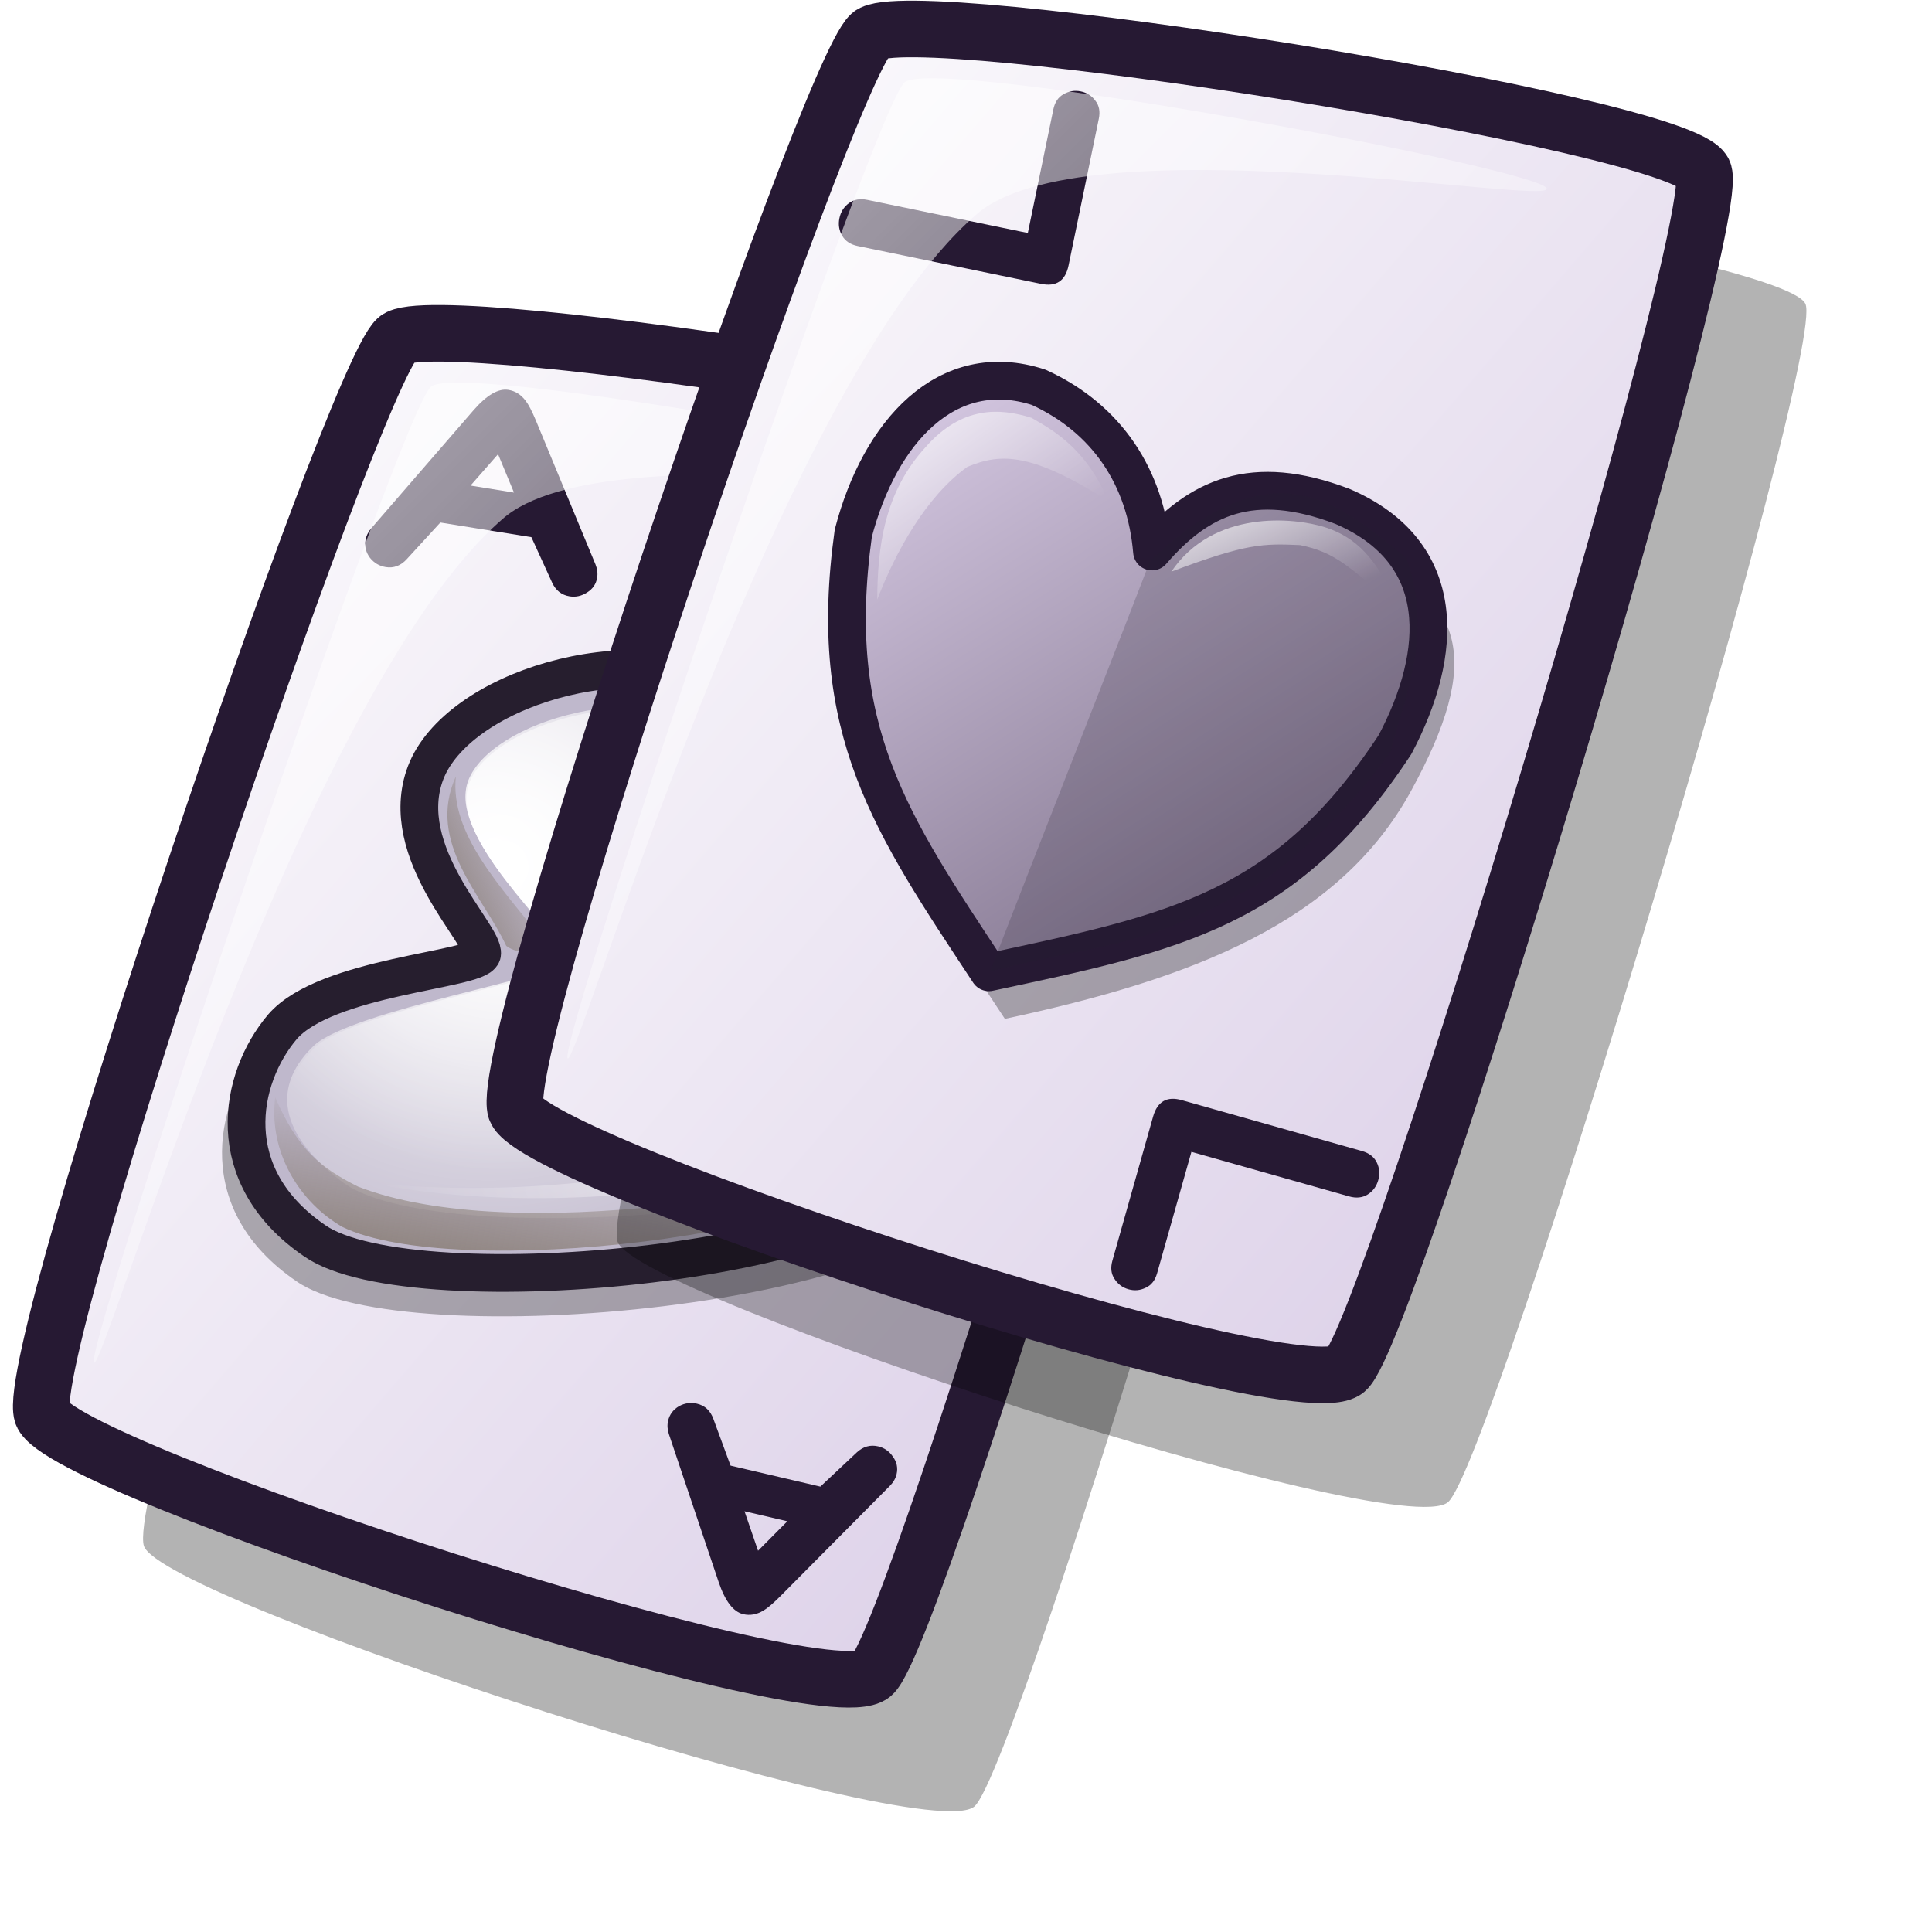
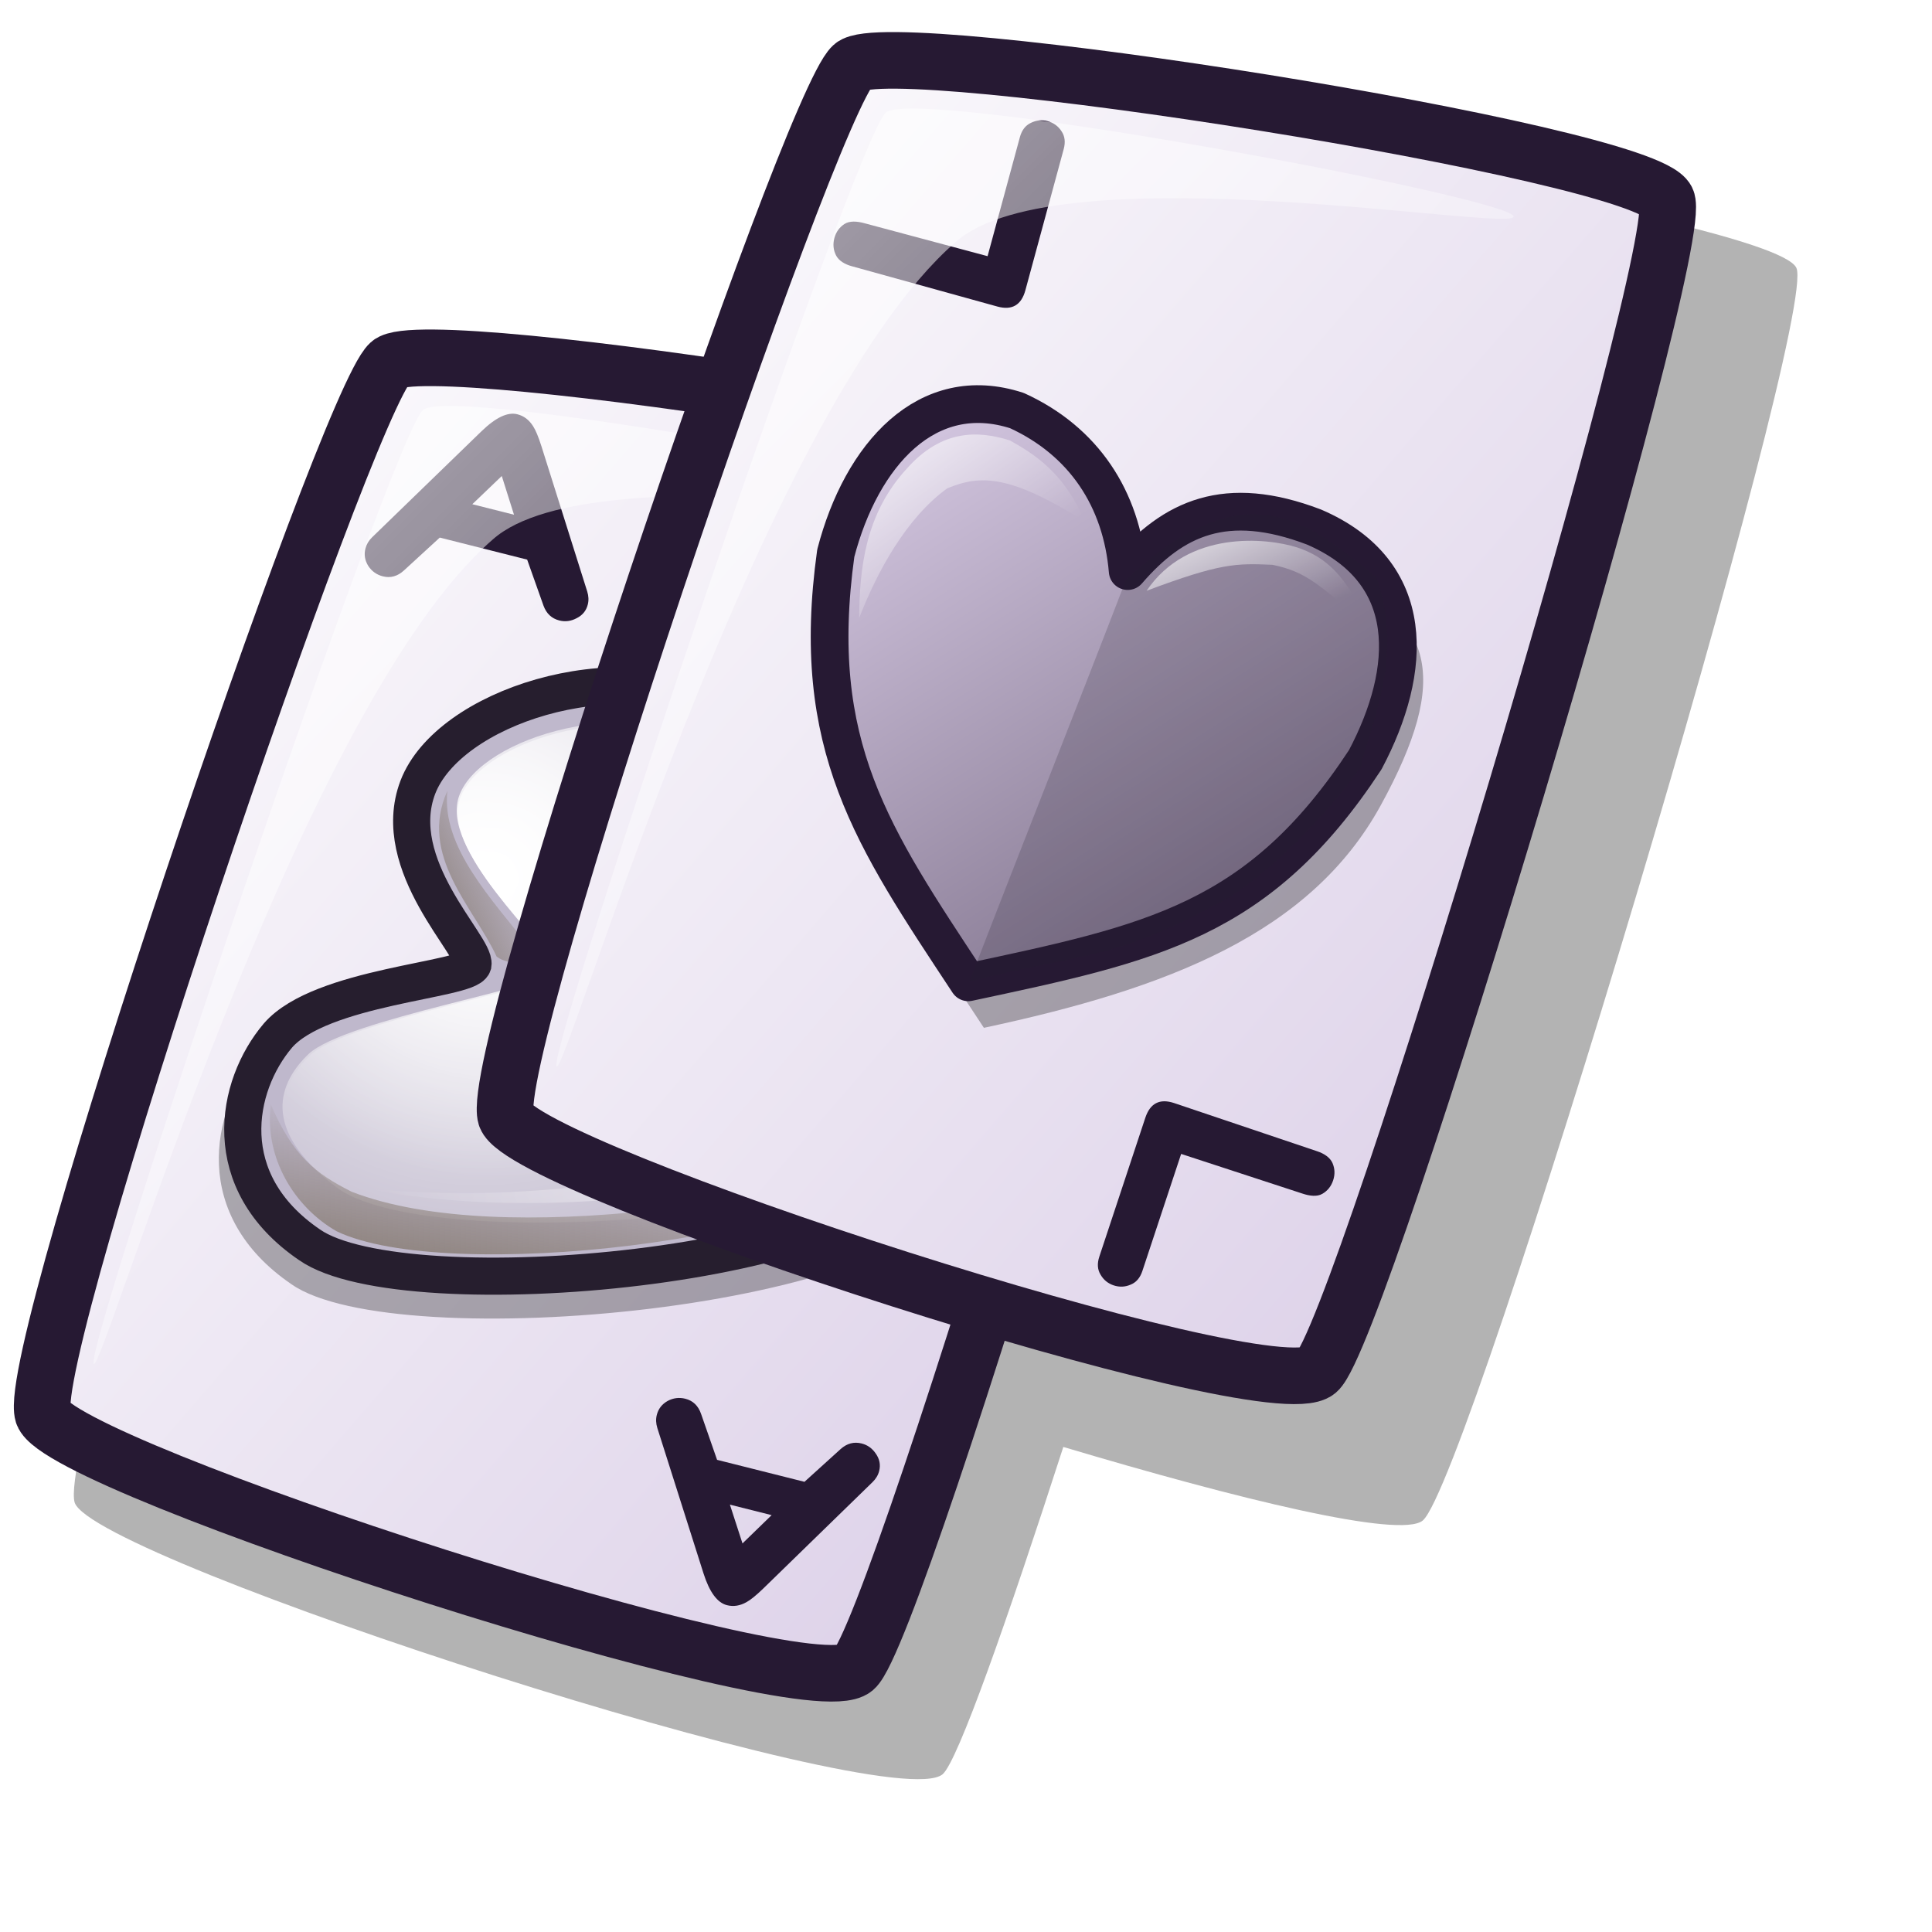
<svg xmlns="http://www.w3.org/2000/svg" xmlns:xlink="http://www.w3.org/1999/xlink" id="svg1" width="48pt" height="48pt">
  <defs id="defs3">
    <linearGradient id="linearGradient1029">
      <stop offset="0" style="stop-color:#d9cce6;stop-opacity:1;" id="stop1031" />
      <stop offset="1" style="stop-color:#73667f;stop-opacity:1;" id="stop1030" />
    </linearGradient>
    <linearGradient id="linearGradient866">
      <stop style="stop-color:#ffffff;stop-opacity:1;" offset="0" id="stop867" />
      <stop style="stop-color:#d9cce6;stop-opacity:1;" offset="1" id="stop868" />
    </linearGradient>
    <linearGradient xlink:href="#linearGradient866" id="linearGradient586" x1="-0" y1="0.016" x2="0.991" y2="0.984" />
    <linearGradient id="linearGradient584">
      <stop style="stop-color:#ffffff;stop-opacity:1;" offset="0" id="stop585" />
      <stop style="stop-color:#ffffff;stop-opacity:0;" offset="1" id="stop586" />
    </linearGradient>
    <linearGradient xlink:href="#linearGradient584" id="linearGradient587" x1="0" y1="-0" x2="1" y2="1" />
    <defs id="defs1339">
      <linearGradient id="linearGradient1340">
        <stop style="stop-color:#ffffff;stop-opacity:1;" offset="0" id="stop1341" />
        <stop style="stop-color:#d9cce6;stop-opacity:1;" offset="1" id="stop1342" />
      </linearGradient>
      <linearGradient id="linearGradient1343">
        <stop style="stop-color:#ffffff;stop-opacity:1;" offset="0" id="stop1344" />
        <stop style="stop-color:#ffffff;stop-opacity:0;" offset="1" id="stop1345" />
      </linearGradient>
      <linearGradient id="linearGradient578" x1="0" y1="0.5" x2="1" y2="0.5" gradientUnits="objectBoundingBox" spreadMethod="pad" xlink:href="#linearGradient1029" />
      <linearGradient xlink:href="#linearGradient584" id="linearGradient581" x1="0.011" y1="0.01" x2="0.687" y2="0.727" />
      <linearGradient xlink:href="#linearGradient584" id="linearGradient1350" x1="0.011" y1="0.01" x2="1.015" y2="0.969" />
      <linearGradient xlink:href="#linearGradient584" id="linearGradient860" x1="0.011" y1="0.01" x2="0.833" y2="0.719" />
      <linearGradient xlink:href="#linearGradient578" id="linearGradient861" x1="0" y1="0.023" x2="0.986" y2="0.977" />
      <linearGradient xlink:href="#linearGradient578" id="linearGradient862" x1="-0" y1="0.008" x2="1" y2="0.992" />
      <linearGradient xlink:href="#linearGradient578" id="linearGradient869" x1="-0.007" y1="0.008" x2="0.979" y2="1" />
    </defs>
    <linearGradient xlink:href="#linearGradient1029" id="linearGradient1653" x1="-0.108" y1="0.172" x2="0.981" y2="0.946" />
+   </defs>
+   <path style="font-size:12;opacity:0.3;fill:#000000;fill-opacity:1;fill-rule:evenodd;stroke:none;stroke-width:1.875;stroke-miterlimit:4;" d="M 30.403,3.553 C 29.908,4.006 28.36,8.045 26.591,12.928 C 20.63,12.05 15.049,11.488 14.497,11.99 C 12.932,13.423 1.546,47.025 2.216,49.209 C 2.853,51.112 29.233,59.645 30.966,58.209 C 31.466,57.79 33.124,53.068 34.966,47.365 C 40.746,49.091 46.135,50.414 46.872,49.803 C 48.422,48.504 60.024,9.836 59.247,8.303 C 58.439,6.612 31.673,2.397 30.403,3.553 z " id="path4759" transform="translate(0.25802,0.566805)" />
+   <path d="M 5.636,46.694 C 6.393,48.957 37.751,59.129 39.81,57.422 C 41.653,55.878 55.442,9.919 54.519,8.096 C 53.559,6.087 21.744,1.081 20.234,2.456 C 18.374,4.159 4.84,44.099 5.636,46.694 z " style="font-size:12;fill:url(#linearGradient586);fill-rule:evenodd;stroke:#261933;stroke-width:2.383;stroke-miterlimit:4;" id="path1336" transform="matrix(0.786671,0,0,0.786671,-3.01135,10.10633)" />
+   <g id="g1281" transform="matrix(0.388354,0.204676,-0.204676,0.388354,15.26605,16.5064)">
    <defs id="defs550">
      <linearGradient x1="0" y1="0" x2="1" y2="0" id="linearGradient1129" gradientUnits="objectBoundingBox" spreadMethod="pad">
        <stop style="stop-color:#d9cce6;stop-opacity:1;" offset="0" id="stop1130" />
        <stop style="stop-color:#73667f;stop-opacity:1;" offset="1" id="stop1131" />
      </linearGradient>
      <linearGradient x1="0" y1="0" x2="1" y2="0" id="linearGradient588" gradientUnits="objectBoundingBox" spreadMethod="pad">
        <stop style="stop-color:#a673f3;stop-opacity:1;" offset="0" id="stop589" />
        <stop style="stop-color:#4c3f8c;stop-opacity:1;" offset="1" id="stop590" />
      </linearGradient>
      <linearGradient x1="0" y1="0" x2="1" y2="0" id="linearGradient576" gradientUnits="objectBoundingBox" spreadMethod="pad">
        <stop style="stop-color:#000000;stop-opacity:1;" offset="0" id="stop577" />
        <stop style="stop-color:#000000;stop-opacity:0;" offset="1" id="stop578" />
      </linearGradient>
      <linearGradient x1="0" y1="0" x2="1" y2="0" id="linearGradient569" gradientUnits="objectBoundingBox" spreadMethod="pad">
        <stop style="stop-color:#73667f;stop-opacity:1;" offset="0" id="stop570" />
        <stop style="stop-color:#f3e6ff;stop-opacity:1;" offset="1" id="stop571" />
      </linearGradient>
      <linearGradient x1="0" y1="0" x2="1" y2="0" id="linearGradient564" gradientUnits="objectBoundingBox" spreadMethod="pad">
        <stop style="stop-color:#7f7366;stop-opacity:1;" offset="0" id="stop565" />
        <stop style="stop-color:#7f7366;stop-opacity:0;" offset="1" id="stop566" />
      </linearGradient>
      <linearGradient x1="0" y1="0" x2="1" y2="0" id="linearGradient558" gradientUnits="objectBoundingBox" spreadMethod="pad">
        <stop style="stop-color:#ffffff;stop-opacity:1;" offset="0" id="stop559" />
        <stop style="stop-color:#ffffff;stop-opacity:0;" offset="1" id="stop560" />
      </linearGradient>
      <linearGradient id="linearGradient561" xlink:href="#linearGradient1129" x1="-0.014" y1="-0" x2="0.986" y2="0.984" />
      <linearGradient x1="0.494" y1="0.992" x2="0.494" y2="0.016" id="linearGradient563" xlink:href="#linearGradient564" gradientUnits="objectBoundingBox" spreadMethod="pad" />
      <linearGradient x1="0.123" y1="0.992" x2="0.825" y2="3.7999999e-07" id="linearGradient572" xlink:href="#linearGradient569" gradientUnits="objectBoundingBox" spreadMethod="pad" />
      <linearGradient x1="0.032" y1="0.984" x2="0.695" y2="0.242" id="linearGradient575" xlink:href="#linearGradient564" gradientUnits="objectBoundingBox" spreadMethod="pad" />
      <radialGradient cx="0.489" cy="0.984" fx="0.488" fy="0.961" r="0.797" id="radialGradient579" xlink:href="#linearGradient576" gradientUnits="objectBoundingBox" spreadMethod="pad" />
      <linearGradient x1="0.578" y1="0.977" x2="0.291" y2="0.516" id="linearGradient583" xlink:href="#linearGradient564" gradientUnits="objectBoundingBox" spreadMethod="pad" />
      <linearGradient x1="0.963" y1="2.7200001e-06" x2="0.005" y2="0.984" id="linearGradient585" xlink:href="#linearGradient558" gradientUnits="objectBoundingBox" spreadMethod="pad" />
      <radialGradient cx="0.146" cy="0.391" fx="0.146" fy="0.391" r="0.524" id="radialGradient587" xlink:href="#linearGradient558" gradientUnits="objectBoundingBox" spreadMethod="pad" />
      <radialGradient cx="0.131" cy="0.414" fx="0.131" fy="0.414" r="0.754" id="radialGradient592" xlink:href="#linearGradient558" gradientUnits="objectBoundingBox" spreadMethod="pad" />
      <linearGradient xlink:href="#linearGradient558" id="linearGradient1132" x1="0.013" y1="0.016" x2="0.961" y2="0.969" />
      <linearGradient xlink:href="#linearGradient1129" id="linearGradient1133" x1="0.015" y1="0" x2="0.977" y2="1" />
      <linearGradient xlink:href="#linearGradient558" id="linearGradient1134" x1="0.011" y1="0.02" x2="0.989" y2="0.98" />
      <linearGradient xlink:href="#linearGradient558" id="linearGradient1135" x1="-0" y1="0.016" x2="1" y2="0.992" />
    </defs>
-   </defs>
-   <path d="M 4.719,51.112 C 5.315,52.892 29.984,60.895 31.603,59.552 C 33.053,58.337 43.901,22.182 43.175,20.748 C 42.42,19.167 17.392,15.23 16.204,16.311 C 14.741,17.651 4.094,49.07 4.719,51.112 z " style="font-size:12;opacity:0.3;fill:#000000;fill-opacity:1;fill-rule:evenodd;stroke:none;stroke-width:1.875;stroke-miterlimit:4;" id="path1107" transform="matrix(1.0232,0,0,1.023181,-6.201000e-2,-1.086661)" />
-   <path d="M 5.636,46.694 C 6.393,48.957 37.751,59.129 39.81,57.422 C 41.653,55.878 55.442,9.919 54.519,8.096 C 53.559,6.087 21.744,1.081 20.234,2.456 C 18.374,4.159 4.84,44.099 5.636,46.694 z " style="font-size:12;fill:url(#linearGradient586);fill-rule:evenodd;stroke:#261933;stroke-width:2.329;stroke-miterlimit:4;" id="path1336" transform="matrix(0.804922,0,0,0.804907,-3.143223,9.253944)" />
-   <path d="M 17.505,31.745 C 17.016,30.287 7.52,27.79 6.687,20.955 C 5.85,13.983 15.883,3.631 25.883,3.431 C 39.296,3.055 56.672,18.981 57.879,28.003 C 59.237,38.04 25.814,59.611 16.363,58.429 C 7.179,57.388 4.852,49.72 6.025,44.414 C 7.232,39.169 17.738,33.096 17.505,31.745 z " style="font-size:12;opacity:0.296;fill:#000000;fill-opacity:1;fill-rule:evenodd;stroke-width:1pt;" id="path581" transform="matrix(0.397364,0.209421,-0.209424,0.397356,15.55822,15.80238)" />
-   <path d="M 17.213,30.696 C 16.765,29.359 8.059,27.07 7.296,20.804 C 6.528,14.412 15.726,4.922 24.894,4.738 C 37.19,4.394 53.12,18.994 54.226,27.265 C 55.471,36.467 24.83,56.242 16.166,55.159 C 7.746,54.204 5.613,47.175 6.689,42.31 C 7.795,37.502 17.426,31.934 17.213,30.696 z " style="font-size:12;fill:#bfb8cc;fill-rule:evenodd;stroke:#261e2e;stroke-width:2.783;stroke-linecap:round;stroke-linejoin:round;stroke-miterlimit:4;" id="path552" transform="matrix(0.397364,0.209421,-0.209424,0.397356,15.55822,15.80238)" />
-   <path d="M 22.935,28.231 C 22.501,26.934 12.118,24.704 10.548,20.633 C 8.894,16.615 16.469,7.95 25.338,7.235 C 35.27,6.424 50.907,18.488 52.754,26.712 C 54.066,32.746 24.14,51.956 15.821,50.35 C 8.698,49.137 8.429,45.318 9.387,42.456 C 10.65,38.821 23.142,29.432 22.935,28.231 z " style="font-size:12;fill:url(#radialGradient592);fill-rule:evenodd;stroke-width:1pt;" id="path557" transform="matrix(0.397364,0.209421,-0.209424,0.397356,15.55822,15.80238)" />
-   <path d="M 23.036,28.306 C 22.603,27.014 12.256,24.791 10.691,20.734 C 9.043,16.729 16.592,8.094 25.431,7.381 C 35.329,6.573 50.913,18.597 52.754,26.793 C 54.062,32.806 24.237,51.951 15.946,50.35 C 8.848,49.142 8.58,45.335 9.534,42.483 C 10.793,38.861 23.243,29.504 23.036,28.306 z " style="font-size:12;fill:url(#radialGradient587);fill-rule:evenodd;stroke-width:1pt;" id="path596" transform="matrix(0.397364,0.209421,-0.209424,0.397356,15.55822,15.80238)" />
-   <path d="M 24.26,15.901 C 29.068,11.436 37.221,18.805 34.823,23.056 C 32.009,27.704 19.527,20.296 24.26,15.901 z " style="font-size:12;fill:url(#linearGradient572);fill-rule:evenodd;stroke-width:1pt;" id="path568" transform="matrix(0.397364,0.209421,-0.209424,0.397356,15.55822,15.80238)" />
-   <path d="M 26.364,17.435 C 29.135,14.862 33.835,19.109 32.452,21.56 C 30.83,24.239 23.636,19.968 26.364,17.435 z " style="font-size:12;fill:#bfb8cc;fill-opacity:1;fill-rule:evenodd;stroke-width:1pt;" id="path562" transform="matrix(0.397364,0.209421,-0.209424,0.397356,15.55822,15.80238)" />
-   <path d="M 26.364,17.435 C 29.135,14.862 33.835,19.109 32.452,21.56 C 30.83,24.239 23.636,19.968 26.364,17.435 z " style="font-size:12;fill:url(#linearGradient563);fill-rule:evenodd;stroke-width:1pt;" id="path567" transform="matrix(0.397364,0.209421,-0.209424,0.397356,15.55822,15.80238)" />
-   <path d="M 32.454,20.28 C 32.419,21.285 31.789,22.649 30.371,22.367 C 28.97,22.138 26.694,21.168 26.028,19.436 C 25.832,18.914 28.842,17.467 29.979,17.807 C 30.855,18.07 32.5,19.494 32.454,20.28 z " style="font-size:12;fill:url(#radialGradient579);fill-rule:evenodd;stroke-width:1pt;" id="path574" transform="matrix(0.397364,0.209421,-0.209424,0.397356,15.55822,15.80238)" />
-   <path d="M 9.394,20.001 C 9.715,25.364 15.292,26.867 18.51,29.334 C 19.77,29.548 21.007,28.442 20.623,27.667 C 16.065,25.63 10.976,23.969 9.394,20.001 z " style="font-size:12;fill:url(#linearGradient575);fill-rule:evenodd;stroke-width:1pt;" id="path580" transform="matrix(0.397364,0.209421,-0.209424,0.397356,15.55822,15.80238)" />
-   <path d="M 8.64,47.153 C 10.099,51.003 13.888,53.177 17.49,53.302 C 26.652,52.991 50.534,36.656 52.149,28.892 C 47.708,34.233 29.385,48.705 17.118,50.134 C 14.012,50.196 11.931,49.792 8.64,47.153 z " style="font-size:12;fill:url(#linearGradient583);fill-rule:evenodd;stroke-width:1pt;" id="path582" transform="matrix(0.397364,0.209421,-0.209424,0.397356,15.55822,15.80238)" />
-   <path d="M 51.653,26.341 C 50.327,24.623 38.792,41.028 17.675,49.517 C 36.618,43.851 52.618,27.609 51.653,26.341 z " style="font-size:12;opacity:0.804;fill:url(#linearGradient585);fill-rule:evenodd;stroke-width:1pt;" id="path584" transform="matrix(0.397364,0.209421,-0.209424,0.397356,15.55822,15.80238)" />
-   <path style="font-size:12;font-style:normal;font-variant:normal;font-weight:normal;font-stretch:normal;fill:#261933;fill-opacity:1;stroke:none;stroke-width:1pt;stroke-linecap:butt;stroke-linejoin:miter;stroke-opacity:1;font-family:Radio Stars;text-anchor:middle;writing-mode:lr;" d="M 17.264,18.453 L 14.317,17.979 L 13.228,19.167 C 13.035,19.378 12.809,19.463 12.55,19.422 C 12.343,19.388 12.174,19.289 12.041,19.124 C 11.91,18.951 11.861,18.761 11.894,18.554 C 11.917,18.414 11.979,18.284 12.082,18.164 L 15.391,14.344 C 15.819,13.852 16.195,13.632 16.52,13.685 C 16.742,13.72 16.927,13.837 17.077,14.036 C 17.171,14.157 17.281,14.368 17.407,14.669 L 19.339,19.333 C 19.398,19.479 19.417,19.622 19.394,19.762 C 19.361,19.969 19.252,20.13 19.067,20.244 C 18.889,20.359 18.701,20.401 18.501,20.369 C 18.243,20.327 18.054,20.179 17.936,19.925 L 17.264,18.453 M 15.294,16.783 L 16.701,17.01 L 16.185,15.767 L 15.294,16.783" id="text1010" transform="matrix(1.0232,0,0,1.023181,-6.201000e-2,-1.086661)" />
-   <path style="font-size:12;font-style:normal;font-variant:normal;font-weight:normal;font-stretch:normal;fill:#261933;fill-opacity:1;stroke:none;stroke-width:1pt;stroke-linecap:butt;stroke-linejoin:miter;stroke-opacity:1;font-family:Radio Stars;text-anchor:middle;writing-mode:lr;" d="M 26.62,49.192 L 23.713,48.513 L 23.156,47 C 23.058,46.731 22.881,46.567 22.626,46.508 C 22.422,46.46 22.227,46.488 22.042,46.59 C 21.855,46.7 21.738,46.857 21.69,47.061 C 21.658,47.2 21.666,47.344 21.716,47.494 L 23.328,52.284 C 23.537,52.901 23.802,53.247 24.123,53.322 C 24.341,53.373 24.558,53.335 24.772,53.208 C 24.905,53.132 25.086,52.978 25.317,52.748 L 28.873,49.165 C 28.984,49.053 29.055,48.927 29.088,48.789 C 29.135,48.585 29.095,48.395 28.967,48.219 C 28.847,48.045 28.688,47.935 28.491,47.889 C 28.236,47.83 28.006,47.895 27.8,48.085 L 26.62,49.192 M 24.164,49.99 L 25.551,50.314 L 24.603,51.268 L 24.164,49.99" id="text1690" transform="matrix(1.0232,0,0,1.023181,-6.201000e-2,-1.086661)" />
-   <path d="M 7.769,44.575 C 7.442,43.746 20.445,5.197 21.661,4.402 C 23.18,3.365 47.741,7.955 48.068,8.782 C 48.367,9.54 28.905,6 24.575,9.873 C 16.271,17.092 8.068,45.331 7.769,44.575 z " style="font-size:12;opacity:0.7;fill:url(#linearGradient587);fill-rule:evenodd;stroke:none;stroke-width:0.1pt;" id="path1337" transform="matrix(0.804922,0,0,0.804907,-3.143223,9.253944)" />
-   <path d="M 20.053,41.259 C 20.649,43.039 45.318,51.041 46.937,49.698 C 48.387,48.483 59.235,12.329 58.509,10.895 C 57.754,9.314 32.726,5.376 31.538,6.458 C 30.074,7.797 19.428,39.217 20.053,41.259 z " style="font-size:12;opacity:0.3;fill:#000000;fill-opacity:1;fill-rule:evenodd;stroke:none;stroke-width:1.875;stroke-miterlimit:4;" id="path1108" transform="matrix(1.0232,0,0,1.023181,-6.201000e-2,-1.086661)" />
-   <path d="M 5.636,46.694 C 6.393,48.957 37.751,59.129 39.81,57.422 C 41.653,55.878 55.442,9.919 54.519,8.096 C 53.559,6.087 21.744,1.081 20.234,2.456 C 18.374,4.159 4.84,44.099 5.636,46.694 z " style="font-size:12;fill:url(#linearGradient586);fill-rule:evenodd;stroke:#261933;stroke-width:2.329;stroke-miterlimit:4;" id="path634" transform="matrix(0.804922,0,0,0.804907,12.54641,-0.827976)" />
-   <path d="M 13.25,9.563 C 19.845,8.371 24.738,4.437 26.096,5.545 C 26.463,5.861 21.33,8.742 18.202,9.779 C 17.144,10.129 12.935,9.62 13.25,9.563 z " style="font-size:12;opacity:0.7;fill:none;fill-rule:evenodd;stroke:none;stroke-width:1pt;" id="path1356" transform="matrix(0.792801,0.304682,-0.304687,0.792786,29.17021,7.289266)" />
-   <path d="M 26.421,14.991 C 24.18,20.037 23.286,20.271 21.798,22.007 C 19.658,23.901 18.389,24.842 15.922,26.29 C 18.189,24.396 19.057,23.511 20.65,22.008 C 22.828,19.494 23.916,19.006 26.421,14.991 z " style="font-size:12;fill:url(#linearGradient612);fill-opacity:0.75;fill-rule:evenodd;stroke-width:1pt;" id="path620" transform="matrix(0.792801,0.304682,-0.304687,0.792786,29.17021,7.289266)" />
-   <path d="M 37.615,19.858 C 37.414,17.465 36.162,15.555 33.946,14.541 C 30.97,13.575 28.795,15.997 27.944,19.266 C 27.057,25.648 29.157,28.661 32.335,33.481 C 38.417,32.182 43.155,30.359 45.483,26.107 C 47.812,21.856 47.242,19.884 43.784,18.398 C 40.858,17.284 39.126,18.106 37.615,19.858 z " style="font-size:12;fill:#000000;fill-opacity:0.3;fill-rule:evenodd;stroke-width:1.875;stroke-opacity:0.25;" id="path623" transform="matrix(1.0232,0,0,1.023181,0.201996,-0.506717)" />
-   <path d="M 14.91,7.192 C 13.432,4.137 10.811,2.252 7.374,2.038 C 2.957,2.271 1.315,6.571 1.85,11.316 C 3.916,20.186 8.214,23.097 14.852,27.845 C 22.218,23.048 26.537,20.311 28.462,11.448 C 29.032,6.73 27.626,2.345 22.311,2.138 C 17.885,2.152 16.017,4.115 14.91,7.192 z " style="font-size:12;fill:url(#linearGradient1653);fill-rule:evenodd;stroke:#261933;stroke-width:1.727;stroke-linecap:round;stroke-linejoin:round;stroke-miterlimit:4;" id="path618" transform="matrix(0.675658,0.259662,-0.259667,0.675645,29.95473,9.538309)" />
-   <path d="M 33.199,14.024 C 32.169,13.697 30.948,13.639 29.78,14.959 C 28.411,16.448 28.217,18.226 28.203,19.907 C 28.806,18.347 29.784,16.571 31.122,15.61 C 32.239,15.143 33.222,15.172 35.681,16.71 C 34.988,15.068 33.967,14.458 33.199,14.024 z " style="font-size:12;fill:url(#linearGradient581);fill-opacity:0.75;fill-rule:evenodd;stroke-width:1pt;" id="path619" transform="matrix(1.0232,0,0,1.023181,0.201996,-0.506717)" />
-   <path d="M 14.982,7.61 C 14.982,13.717 14.888,21.691 14.888,27.798 C 19.15,24.754 20.761,24.511 24.262,20.409 C 25.895,18.756 27.793,14.403 28.392,11.804 C 28.101,9.966 28.453,6.23 25.878,3.278 C 22.123,2.09 18.377,0.558 14.982,7.61 z " style="font-size:12;fill:#261e2e;fill-opacity:0.2;fill-rule:evenodd;stroke-width:1pt;" id="path622" transform="matrix(0.675658,0.259662,-0.259667,0.675645,29.95473,9.538309)" />
-   <path d="M 42.712,17.568 C 41.682,17.24 39.082,16.995 37.724,19.003 C 40.176,18.084 40.685,18.091 41.894,18.143 C 43.072,18.385 43.459,18.844 45.071,20.171 C 44.377,18.528 43.674,17.886 42.712,17.568 z " style="font-size:12;fill:url(#linearGradient860);fill-opacity:0.75;fill-rule:evenodd;stroke-width:1pt;" id="path591" transform="matrix(1.0232,0,0,1.023181,0.201996,-0.506717)" />
-   <path style="font-size:12;font-style:normal;font-variant:normal;font-weight:normal;font-stretch:normal;fill:#261933;fill-opacity:1;stroke:none;stroke-width:1pt;stroke-linecap:butt;stroke-linejoin:miter;stroke-opacity:1;font-family:Radio Stars;text-anchor:start;writing-mode:lr;" d="M 35.397,8.794 C 35.292,9.304 34.988,9.507 34.486,9.403 L 28.414,8.15 C 28.174,8.101 28.002,7.987 27.898,7.809 C 27.794,7.632 27.764,7.438 27.807,7.228 C 27.85,7.018 27.955,6.852 28.121,6.73 C 28.287,6.608 28.49,6.571 28.729,6.621 L 34.048,7.718 L 34.893,3.625 C 34.942,3.385 35.055,3.217 35.231,3.121 C 35.409,3.017 35.599,2.986 35.802,3.027 C 36.004,3.069 36.166,3.173 36.288,3.339 C 36.412,3.497 36.449,3.696 36.399,3.936 L 35.397,8.794" id="text1842" />
-   <path d="M 7.769,44.575 C 7.442,43.746 20.445,5.197 21.661,4.402 C 23.18,3.365 47.741,7.955 48.068,8.782 C 48.367,9.54 28.905,6 24.575,9.873 C 16.271,17.092 8.068,45.331 7.769,44.575 z " style="font-size:12;opacity:0.7;fill:url(#linearGradient587);fill-rule:evenodd;stroke:none;stroke-width:0.1pt;" id="path640" transform="matrix(0.804922,0,0,0.804907,12.54641,-0.827976)" />
-   <path style="font-size:12;font-style:normal;font-variant:normal;font-weight:normal;font-stretch:normal;fill:#261933;fill-opacity:1;stroke:none;stroke-width:1pt;stroke-linecap:butt;stroke-linejoin:miter;stroke-opacity:1;font-family:Radio Stars;text-anchor:start;writing-mode:lr;" d="M 37.393,37.21 C 37.532,36.721 37.842,36.544 38.324,36.681 L 44.155,38.328 C 44.386,38.393 44.545,38.516 44.634,38.697 C 44.723,38.877 44.739,39.069 44.682,39.27 C 44.625,39.472 44.511,39.626 44.341,39.734 C 44.171,39.841 43.971,39.862 43.74,39.797 L 38.633,38.354 L 37.522,42.284 C 37.457,42.515 37.335,42.671 37.156,42.752 C 36.976,42.841 36.788,42.858 36.594,42.803 C 36.4,42.748 36.249,42.636 36.141,42.465 C 36.032,42.302 36.01,42.106 36.075,41.875 L 37.393,37.21" id="text1845" transform="matrix(1.0232,0,0,1.023181,-6.201000e-2,-1.086661)" />
+     <path d="M 17.505,31.745 C 17.016,30.287 7.52,27.79 6.687,20.955 C 5.85,13.983 15.883,3.631 25.883,3.431 C 39.296,3.055 56.672,18.981 57.879,28.003 C 59.237,38.04 25.814,59.611 16.363,58.429 C 7.179,57.388 4.852,49.72 6.025,44.414 C 7.232,39.169 17.738,33.096 17.505,31.745 z " style="font-size:12;opacity:0.296;fill:#000000;fill-opacity:1;fill-rule:evenodd;stroke-width:1pt;" id="path581" />
+     <path d="M 17.213,30.696 C 16.765,29.359 8.059,27.07 7.296,20.804 C 6.528,14.412 15.726,4.922 24.894,4.738 C 37.19,4.394 53.12,18.994 54.226,27.265 C 55.471,36.467 24.83,56.242 16.166,55.159 C 7.746,54.204 5.613,47.175 6.689,42.31 C 7.795,37.502 17.426,31.934 17.213,30.696 z " style="font-size:12;fill:#bfb8cc;fill-rule:evenodd;stroke:#261e2e;stroke-width:2.801;" id="path552" />
+     <path d="M 22.935,28.231 C 22.501,26.934 12.118,24.704 10.548,20.633 C 8.894,16.615 16.469,7.95 25.338,7.235 C 35.27,6.424 50.907,18.488 52.754,26.712 C 54.066,32.746 24.14,51.956 15.821,50.35 C 8.698,49.137 8.429,45.318 9.387,42.456 C 10.65,38.821 23.142,29.432 22.935,28.231 z " style="font-size:12;fill:url(#radialGradient592);fill-rule:evenodd;stroke-width:1pt;" id="path557" />
+     <path d="M 23.036,28.306 C 22.603,27.014 12.256,24.791 10.691,20.734 C 9.043,16.729 16.592,8.094 25.431,7.381 C 35.329,6.573 50.913,18.597 52.754,26.793 C 54.062,32.806 24.237,51.951 15.946,50.35 C 8.848,49.142 8.58,45.335 9.534,42.483 C 10.793,38.861 23.243,29.504 23.036,28.306 z " style="font-size:12;fill:url(#radialGradient587);fill-rule:evenodd;stroke-width:1pt;" id="path596" />
+     <path d="M 24.26,15.901 C 29.068,11.436 37.221,18.805 34.823,23.056 C 32.009,27.704 19.527,20.296 24.26,15.901 z " style="font-size:12;fill:url(#linearGradient572);fill-rule:evenodd;stroke-width:1pt;" id="path568" />
+     <path d="M 26.364,17.435 C 29.135,14.862 33.835,19.109 32.452,21.56 C 30.83,24.239 23.636,19.968 26.364,17.435 z " style="font-size:12;fill:#bfb8cc;fill-opacity:1;fill-rule:evenodd;stroke-width:1pt;" id="path562" />
+     <path d="M 26.364,17.435 C 29.135,14.862 33.835,19.109 32.452,21.56 C 30.83,24.239 23.636,19.968 26.364,17.435 z " style="font-size:12;fill:url(#linearGradient563);fill-rule:evenodd;stroke-width:1pt;" id="path567" />
+     <path d="M 32.454,20.28 C 32.419,21.285 31.789,22.649 30.371,22.367 C 28.97,22.138 26.694,21.168 26.028,19.436 C 25.832,18.914 28.842,17.467 29.979,17.807 C 30.855,18.07 32.5,19.494 32.454,20.28 z " style="font-size:12;fill:url(#radialGradient579);fill-rule:evenodd;stroke-width:1pt;" id="path574" />
+     <path d="M 9.394,20.001 C 9.715,25.364 15.292,26.867 18.51,29.334 C 19.77,29.548 21.007,28.442 20.623,27.667 C 16.065,25.63 10.976,23.969 9.394,20.001 z " style="font-size:12;fill:url(#linearGradient575);fill-rule:evenodd;stroke-width:1pt;" id="path580" />
+     <path d="M 8.64,47.153 C 10.099,51.003 13.888,53.177 17.49,53.302 C 26.652,52.991 50.534,36.656 52.149,28.892 C 47.708,34.233 29.385,48.705 17.118,50.134 C 14.012,50.196 11.931,49.792 8.64,47.153 z " style="font-size:12;fill:url(#linearGradient583);fill-rule:evenodd;stroke-width:1pt;" id="path582" />
+     <path d="M 51.653,26.341 C 50.327,24.623 38.792,41.028 17.675,49.517 C 36.618,43.851 52.618,27.609 51.653,26.341 z " style="font-size:12;opacity:0.804;fill:url(#linearGradient585);fill-rule:evenodd;stroke-width:1pt;" id="path584" />
+   </g>
+   <path style="font-size:12;font-style:normal;font-variant:normal;font-weight:normal;font-stretch:normal;fill:#261933;fill-opacity:1;stroke:none;stroke-width:1pt;stroke-linecap:butt;stroke-linejoin:miter;stroke-opacity:1;font-family:Radio Stars;text-anchor:middle;writing-mode:lr;" d="M 17.463,18.538 L 14.568,17.808 L 13.38,18.898 C 13.169,19.091 12.937,19.156 12.683,19.092 C 12.48,19.041 12.319,18.927 12.202,18.751 C 12.086,18.568 12.054,18.374 12.105,18.171 C 12.14,18.034 12.213,17.909 12.326,17.799 L 15.955,14.281 C 16.424,13.828 16.818,13.642 17.137,13.723 C 17.355,13.777 17.529,13.91 17.661,14.121 C 17.745,14.25 17.836,14.47 17.935,14.78 L 19.453,19.595 C 19.5,19.745 19.506,19.889 19.471,20.027 C 19.42,20.23 19.297,20.381 19.103,20.478 C 18.916,20.578 18.725,20.603 18.529,20.554 C 18.275,20.49 18.1,20.326 18.004,20.063 L 17.463,18.538 M 15.646,16.703 L 17.027,17.051 L 16.622,15.768 L 15.646,16.703" id="text1010" />
+   <path style="font-size:12;font-style:normal;font-variant:normal;font-weight:normal;font-stretch:normal;fill:#261933;fill-opacity:1;stroke:none;stroke-width:1pt;stroke-linecap:butt;stroke-linejoin:miter;stroke-opacity:1;font-family:Radio Stars;text-anchor:middle;writing-mode:lr;" d="M 26.649,49.087 L 23.754,48.359 L 23.224,46.837 C 23.13,46.566 22.956,46.399 22.702,46.335 C 22.499,46.284 22.304,46.308 22.117,46.408 C 21.928,46.514 21.808,46.669 21.757,46.872 C 21.722,47.01 21.728,47.154 21.775,47.305 L 23.305,52.122 C 23.503,52.743 23.762,53.093 24.082,53.174 C 24.299,53.229 24.516,53.194 24.732,53.071 C 24.867,52.997 25.051,52.847 25.285,52.621 L 28.902,49.099 C 29.015,48.989 29.089,48.865 29.124,48.727 C 29.175,48.524 29.138,48.333 29.013,48.155 C 28.895,47.979 28.738,47.866 28.543,47.817 C 28.289,47.753 28.057,47.814 27.848,48.001 L 26.649,49.087 M 24.179,49.843 L 25.561,50.191 L 24.596,51.128 L 24.179,49.843" id="text1690" />
+   <path d="M 7.769,44.575 C 7.442,43.746 20.445,5.197 21.661,4.402 C 23.18,3.365 47.741,7.955 48.068,8.782 C 48.367,9.54 28.905,6 24.575,9.873 C 16.271,17.092 8.068,45.331 7.769,44.575 z " style="font-size:12;opacity:0.7;fill:url(#linearGradient587);fill-rule:evenodd;stroke:none;stroke-width:0.1pt;" id="path1337" transform="matrix(0.786671,0,0,0.786671,-3.01135,10.10633)" />
+   <path d="M 5.636,46.694 C 6.393,48.957 37.751,59.129 39.81,57.422 C 41.653,55.878 55.442,9.919 54.519,8.096 C 53.559,6.087 21.744,1.081 20.234,2.456 C 18.374,4.159 4.84,44.099 5.636,46.694 z " style="font-size:12;fill:url(#linearGradient586);fill-rule:evenodd;stroke:#261933;stroke-width:2.383;stroke-miterlimit:4;" id="path634" transform="matrix(0.786671,0,0,0.786671,12.32253,0.252824)" />
+   <path d="M 13.25,9.563 C 19.845,8.371 24.738,4.437 26.096,5.545 C 26.463,5.861 21.33,8.742 18.202,9.779 C 17.144,10.129 12.935,9.62 13.25,9.563 z " style="font-size:12;opacity:0.7;fill:none;fill-rule:evenodd;stroke:none;stroke-width:1pt;" id="path1356" transform="matrix(0.774825,0.297779,-0.297779,0.774825,28.56941,8.186163)" />
+   <path d="M 26.421,14.991 C 24.18,20.037 23.286,20.271 21.798,22.007 C 19.658,23.901 18.389,24.842 15.922,26.29 C 18.189,24.396 19.057,23.511 20.65,22.008 C 22.828,19.494 23.916,19.006 26.421,14.991 z " style="font-size:12;fill:url(#linearGradient612);fill-opacity:0.75;fill-rule:evenodd;stroke-width:1pt;" id="path620" transform="matrix(0.774825,0.297779,-0.297779,0.774825,28.56941,8.186163)" />
+   <path d="M 37.615,19.858 C 37.414,17.465 36.162,15.555 33.946,14.541 C 30.97,13.575 28.795,15.997 27.944,19.266 C 27.057,25.648 29.157,28.661 32.335,33.481 C 38.417,32.182 43.155,30.359 45.483,26.107 C 47.812,21.856 47.242,19.884 43.784,18.398 C 40.858,17.284 39.126,18.106 37.615,19.858 z " style="font-size:12;fill:#000000;fill-opacity:0.3;fill-rule:evenodd;stroke-width:1.875;stroke-opacity:0.25;" id="path623" transform="translate(0.25802,0.566805)" />
+   <path d="M 14.91,7.192 C 13.432,4.137 10.811,2.252 7.374,2.038 C 2.957,2.271 1.315,6.571 1.85,11.316 C 3.916,20.186 8.214,23.097 14.852,27.845 C 22.218,23.048 26.537,20.311 28.462,11.448 C 29.032,6.73 27.626,2.345 22.311,2.138 C 17.885,2.152 16.017,4.115 14.91,7.192 z " style="font-size:12;fill:url(#linearGradient1653);fill-rule:evenodd;stroke:#261933;stroke-width:1.767;stroke-linecap:round;stroke-linejoin:round;stroke-miterlimit:4;" id="path618" transform="matrix(0.660338,0.253779,-0.253779,0.660338,29.33614,10.38425)" />
+   <path d="M 33.199,14.024 C 32.169,13.697 30.948,13.639 29.78,14.959 C 28.411,16.448 28.217,18.226 28.203,19.907 C 28.806,18.347 29.784,16.571 31.122,15.61 C 32.239,15.143 33.222,15.172 35.681,16.71 C 34.988,15.068 33.967,14.458 33.199,14.024 z " style="font-size:12;fill:url(#linearGradient581);fill-opacity:0.75;fill-rule:evenodd;stroke-width:1pt;" id="path619" transform="translate(0.25802,0.566805)" />
+   <path d="M 14.982,7.61 C 14.982,13.717 14.888,21.691 14.888,27.798 C 19.15,24.754 20.761,24.511 24.262,20.409 C 25.895,18.756 27.793,14.403 28.392,11.804 C 28.101,9.966 28.453,6.23 25.878,3.278 C 22.123,2.09 18.377,0.558 14.982,7.61 z " style="font-size:12;fill:#261e2e;fill-opacity:0.2;fill-rule:evenodd;stroke-width:1pt;" id="path622" transform="matrix(0.660338,0.253779,-0.253779,0.660338,29.33614,10.38425)" />
+   <path d="M 42.712,17.568 C 41.682,17.24 39.082,16.995 37.724,19.003 C 40.176,18.084 40.685,18.091 41.894,18.143 C 43.072,18.385 43.459,18.844 45.071,20.171 C 44.377,18.528 43.674,17.886 42.712,17.568 z " style="font-size:12;fill:url(#linearGradient860);fill-opacity:0.75;fill-rule:evenodd;stroke-width:1pt;" id="path591" transform="translate(0.25802,0.566805)" />
+   <path style="font-size:12;font-style:normal;font-variant:normal;font-weight:normal;font-stretch:normal;fill:#261933;fill-opacity:1;stroke:none;stroke-width:1pt;stroke-linecap:butt;stroke-linejoin:miter;stroke-opacity:1;font-family:Radio Stars;text-anchor:start;writing-mode:lr;" d="M 37.94,37.028 C 38.1,36.545 38.418,36.382 38.894,36.54 L 43.633,38.137 C 43.861,38.212 44.059,38.342 44.14,38.526 C 44.22,38.711 44.228,38.902 44.162,39.101 C 44.096,39.3 43.976,39.449 43.801,39.549 C 43.626,39.649 43.381,39.617 43.154,39.542 L 39.127,38.225 L 37.843,42.102 C 37.768,42.33 37.639,42.48 37.457,42.554 C 37.273,42.635 37.085,42.643 36.893,42.58 C 36.701,42.516 36.556,42.397 36.456,42.222 C 36.354,42.054 36.341,41.857 36.416,41.63 L 37.94,37.028" id="text1845" />
+   <path style="font-size:12;font-style:normal;font-variant:normal;font-weight:normal;font-stretch:normal;fill:#261933;fill-opacity:1;stroke:none;stroke-width:1pt;stroke-linecap:butt;stroke-linejoin:miter;stroke-opacity:1;font-family:Radio Stars;text-anchor:start;writing-mode:lr;" d="M 33.967,9.616 C 33.833,10.107 33.525,10.287 33.041,10.155 L 28.221,8.82 C 27.99,8.758 27.785,8.639 27.694,8.459 C 27.604,8.279 27.586,8.089 27.64,7.886 C 27.695,7.684 27.807,7.529 27.976,7.419 C 28.146,7.31 28.392,7.329 28.623,7.391 L 32.715,8.486 L 33.785,4.544 C 33.848,4.313 33.968,4.156 34.146,4.072 C 34.326,3.981 34.513,3.962 34.708,4.015 C 34.903,4.068 35.055,4.179 35.164,4.348 C 35.275,4.51 35.299,4.707 35.237,4.938 L 33.967,9.616" id="path1100" />
+   <path d="M 7.769,44.575 C 7.442,43.746 20.445,5.197 21.661,4.402 C 23.18,3.365 47.741,7.955 48.068,8.782 C 48.367,9.54 28.905,6 24.575,9.873 C 16.271,17.092 8.068,45.331 7.769,44.575 z " style="font-size:12;opacity:0.7;fill:url(#linearGradient587);fill-rule:evenodd;stroke:none;stroke-width:0.1pt;" id="path640" transform="matrix(0.786671,0,0,0.786671,12.32253,0.252824)" />
</svg>
